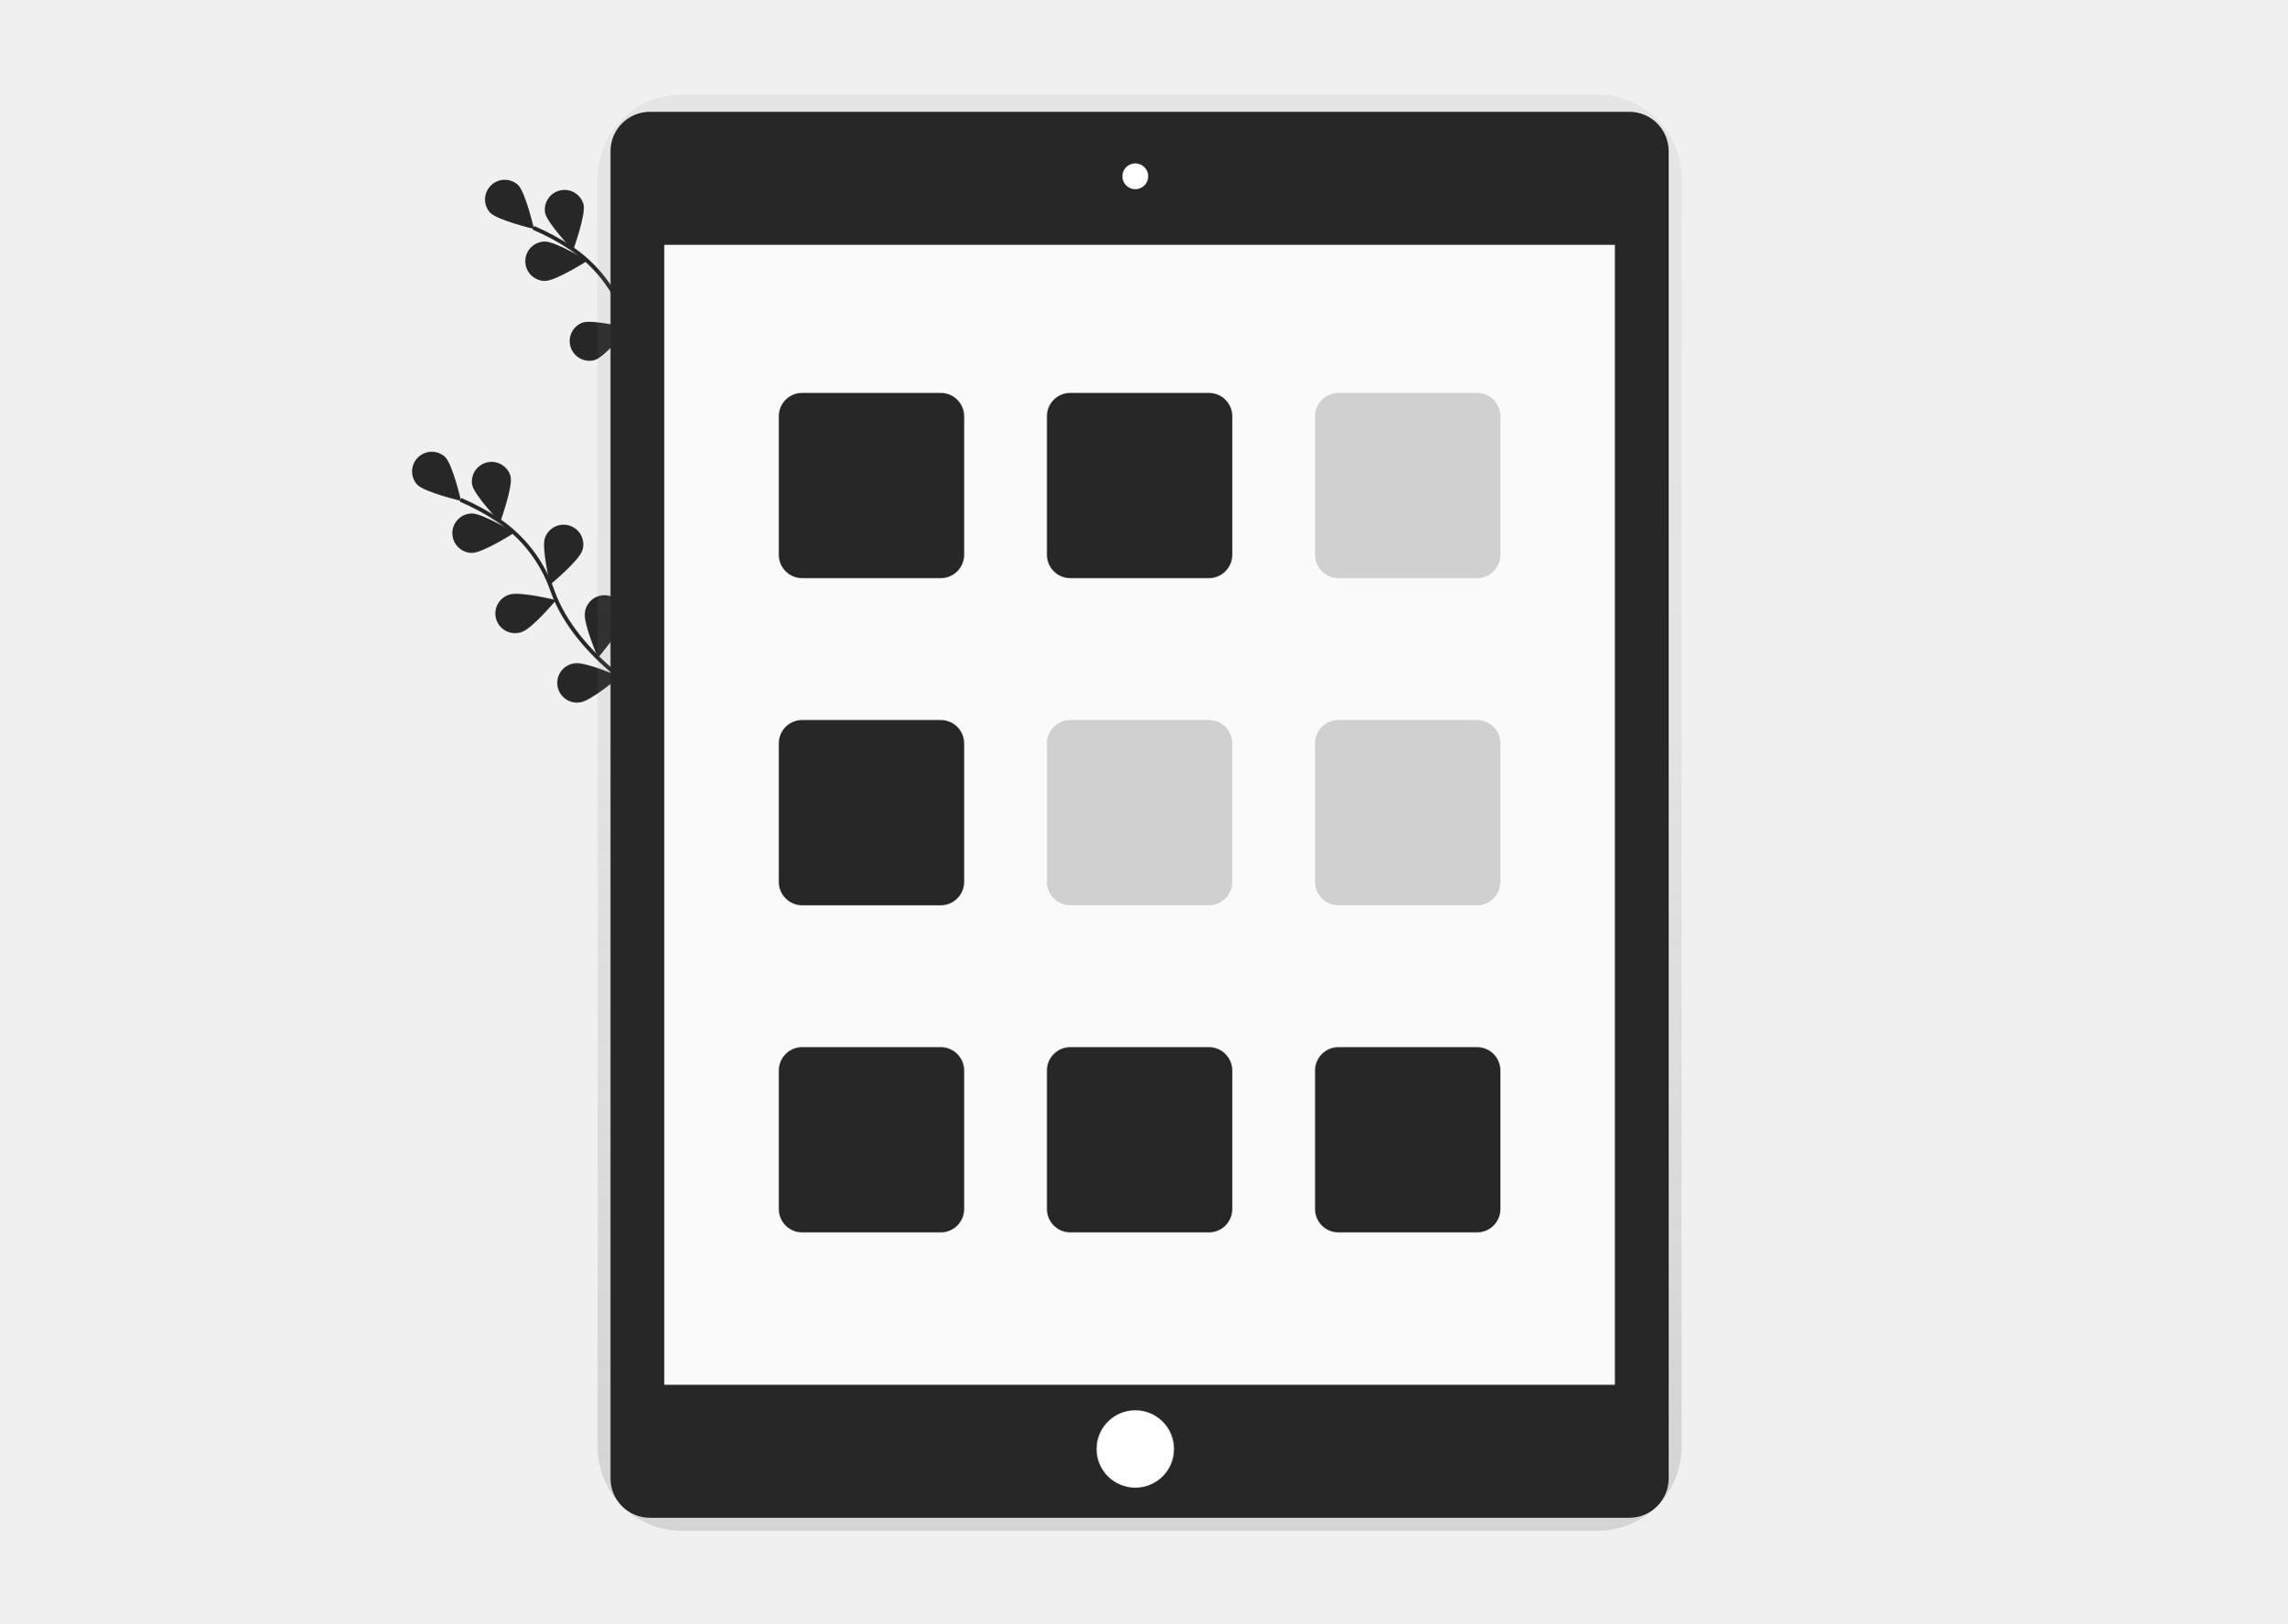
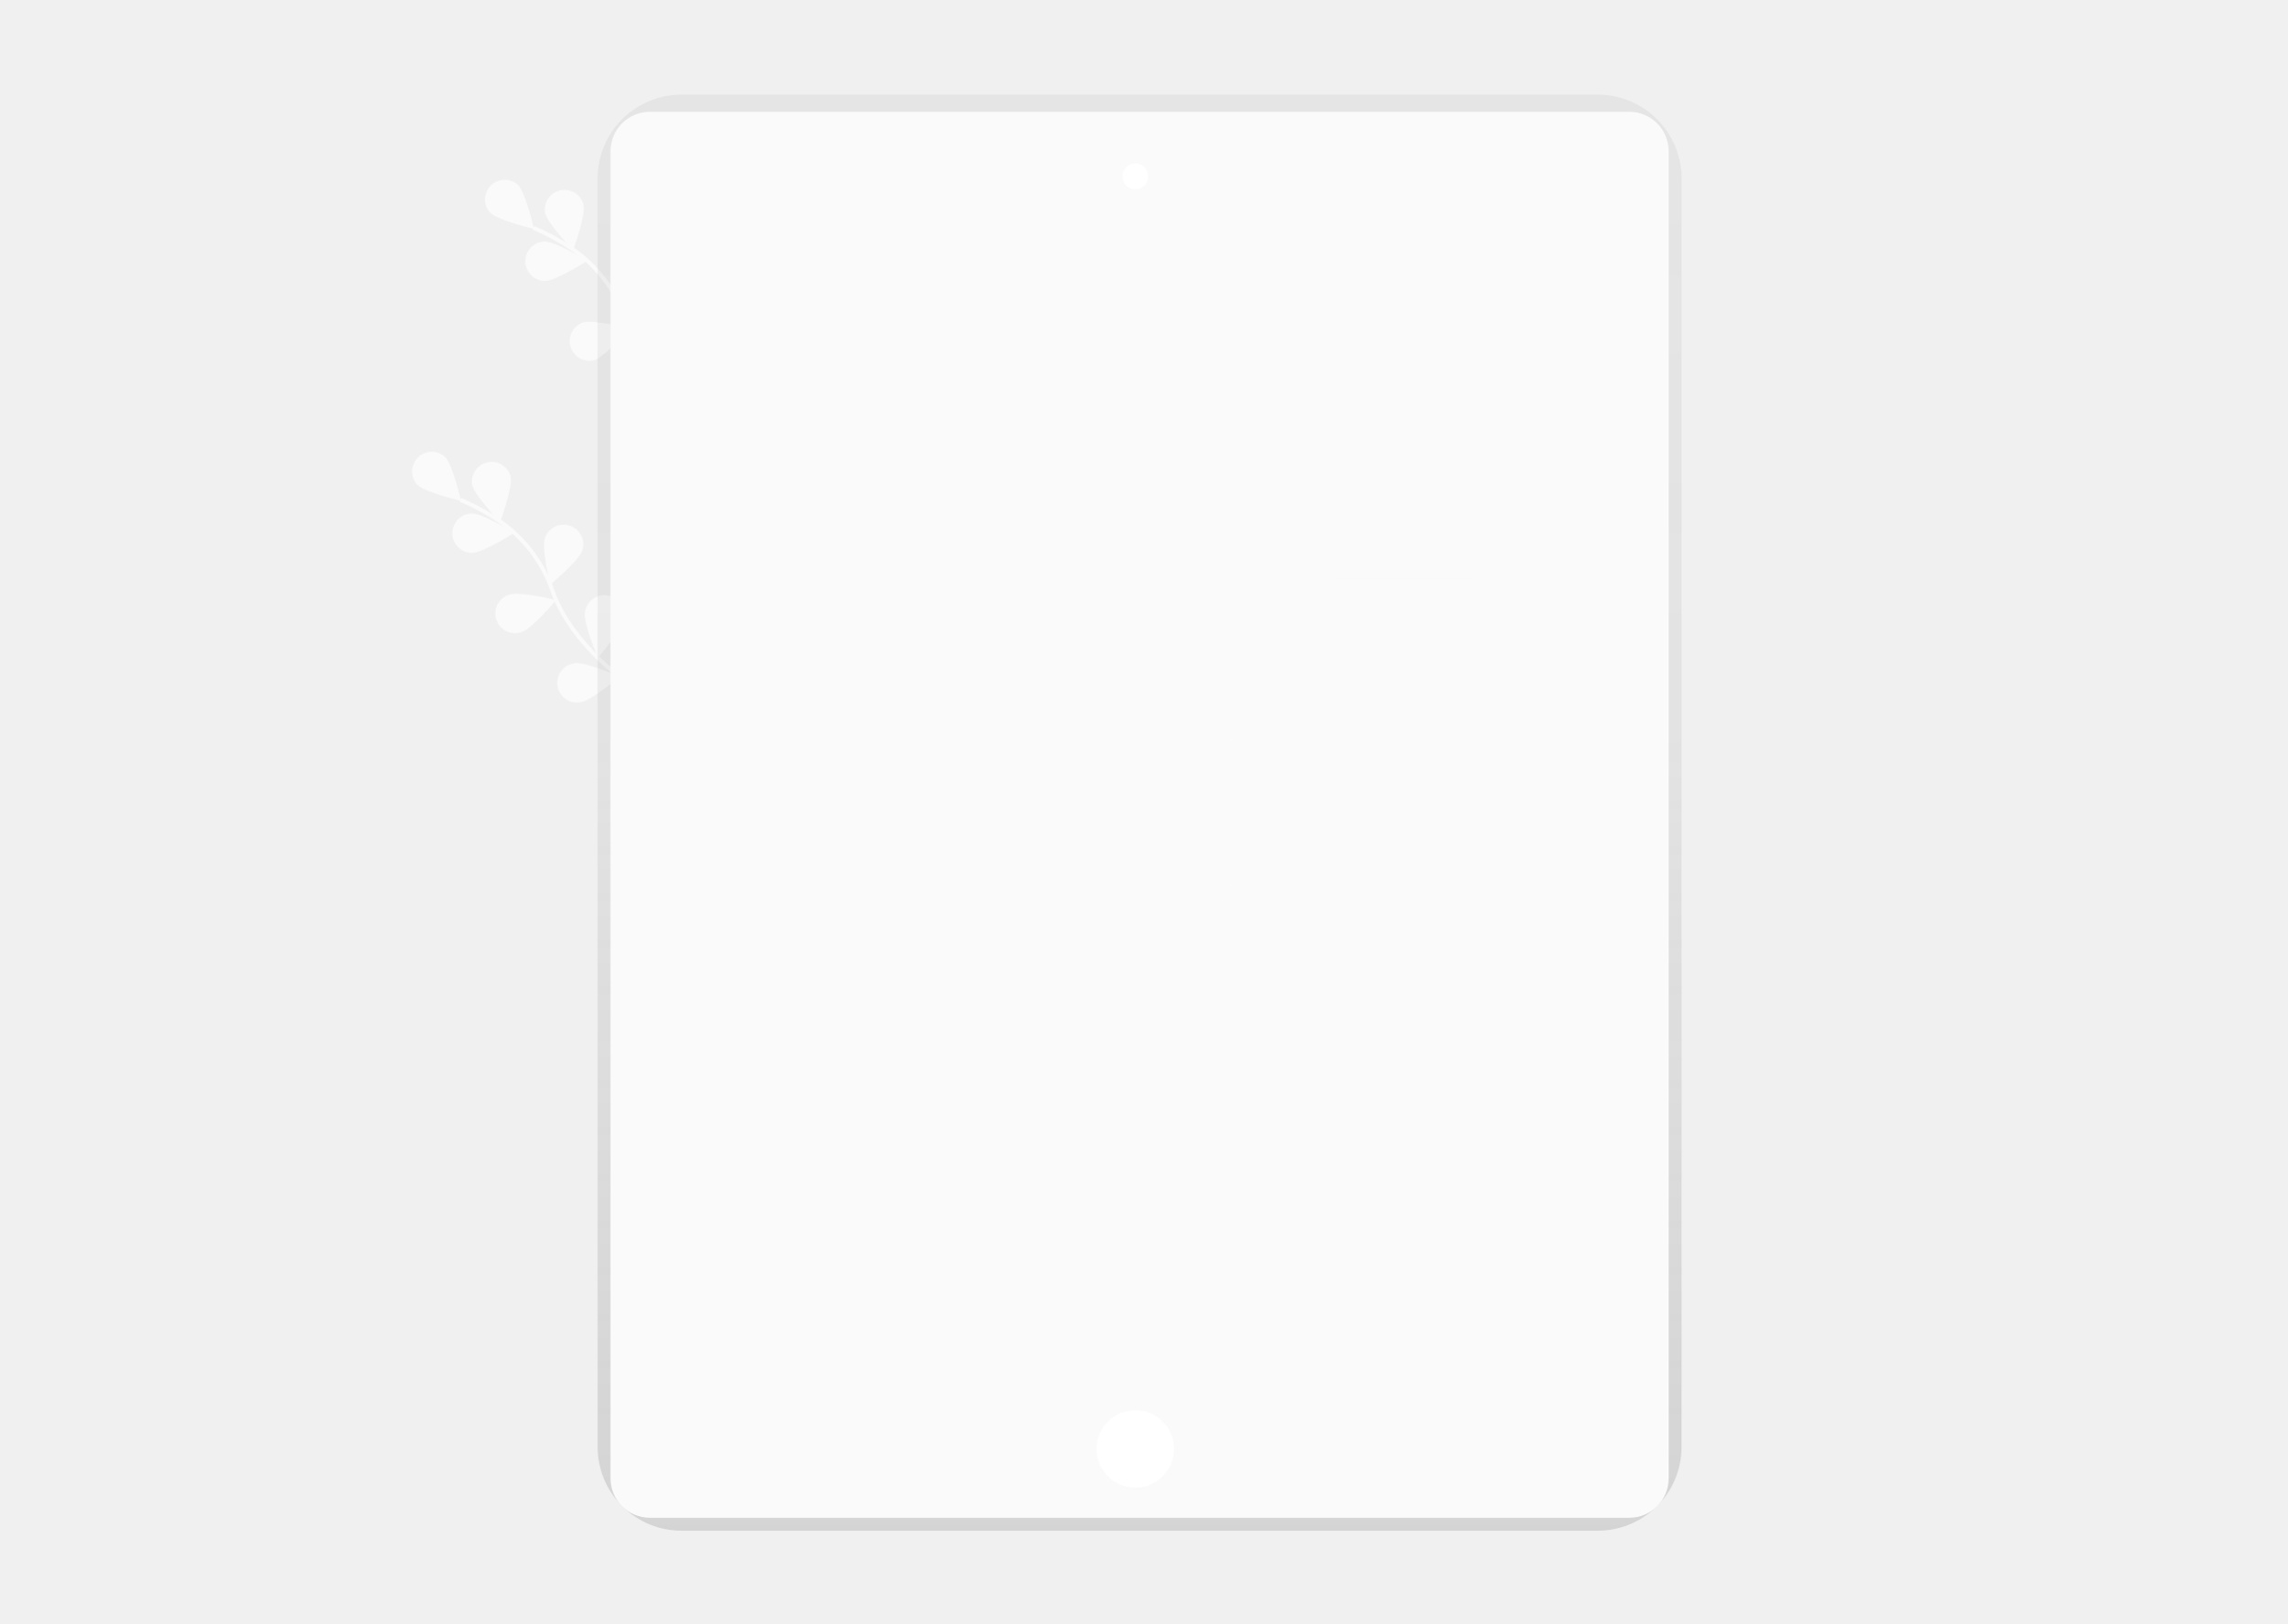
<svg xmlns="http://www.w3.org/2000/svg" width="1160" height="824" viewBox="0 0 1160 824" fill="none">
  <g id="laptop 3">
    <g id="tablet 1">
      <g id="Frame 1">
-         <path id="Vector" d="M370.479 218.85C370.479 218.85 329.349 196.27 317.149 161.68C312.128 147.135 302.524 134.611 289.779 125.99C283.697 121.943 277.256 118.462 270.539 115.59" stroke="#272727" stroke-width="2" stroke-miterlimit="10" />
-         <path id="Vector 2" d="M262.739 93.84C266.629 97.75 270.819 116.14 270.819 116.14C270.819 116.14 252.459 111.84 248.569 107.92C246.851 106.012 245.933 103.517 246.004 100.951C246.075 98.385 247.13 95.944 248.951 94.135C250.772 92.325 253.22 91.286 255.786 91.231C258.353 91.176 260.842 92.11 262.739 93.84Z" fill="#272727" />
-         <path id="Vector 3" d="M295.989 103.87C297.129 109.27 290.659 126.98 290.659 126.98C290.659 126.98 277.589 113.39 276.449 107.98C276.033 105.44 276.612 102.838 278.066 100.714C279.52 98.591 281.737 97.109 284.255 96.579C286.774 96.048 289.4 96.509 291.587 97.865C293.774 99.221 295.354 101.368 295.999 103.86L295.989 103.87Z" fill="#272727" />
-         <path id="Vector 4" d="M332.289 141.41C330.549 146.64 316.019 158.67 316.019 158.67C316.019 158.67 311.599 140.34 313.339 135.1C314.176 132.581 315.979 130.497 318.352 129.307C320.726 128.117 323.474 127.918 325.994 128.755C328.513 129.592 330.597 131.395 331.787 133.768C332.977 136.142 333.176 138.891 332.339 141.41H332.289Z" fill="#272727" />
-         <path id="Vector 5" d="M353.399 176C352.569 181.45 340.279 195.76 340.279 195.76C340.279 195.76 332.819 178.44 333.649 172.99C333.787 171.643 334.198 170.338 334.855 169.155C335.513 167.971 336.404 166.933 337.474 166.105C338.545 165.276 339.773 164.673 341.083 164.332C342.394 163.992 343.76 163.921 345.098 164.125C346.437 164.328 347.72 164.801 348.871 165.515C350.021 166.229 351.014 167.17 351.791 168.279C352.567 169.389 353.109 170.644 353.386 171.97C353.662 173.295 353.667 174.663 353.399 175.99V176Z" fill="#272727" />
-         <path id="Vector 6" d="M276.539 142.53C282.059 142.47 297.939 132.29 297.939 132.29C297.939 132.29 281.829 122.49 276.309 122.55C273.657 122.581 271.125 123.663 269.271 125.56C267.418 127.457 266.393 130.013 266.424 132.665C266.454 135.317 267.537 137.849 269.434 139.702C271.331 141.556 273.887 142.581 276.539 142.55V142.53Z" fill="#272727" />
-         <path id="Vector 7" d="M301.689 182.67C306.929 180.96 319.039 166.5 319.039 166.5C319.039 166.5 300.729 161.97 295.489 163.68C293.061 164.574 291.074 166.375 289.946 168.703C288.817 171.031 288.635 173.706 289.438 176.166C290.241 178.626 291.965 180.679 294.25 181.893C296.534 183.108 299.201 183.39 301.689 182.68V182.67Z" fill="#272727" />
-         <path id="Vector 8" d="M331.489 218.33C336.949 217.53 351.329 205.33 351.329 205.33C351.329 205.33 334.049 197.77 328.599 198.57C327.257 198.708 325.956 199.117 324.776 199.771C323.596 200.425 322.56 201.312 321.732 202.377C320.903 203.441 320.299 204.663 319.955 205.968C319.611 207.273 319.534 208.634 319.73 209.969C319.926 211.304 320.39 212.585 321.094 213.736C321.798 214.887 322.728 215.884 323.828 216.666C324.927 217.448 326.174 218 327.492 218.287C328.811 218.575 330.173 218.593 331.499 218.34L331.489 218.33Z" fill="#272727" />
-         <path id="Vector 9" d="M333.479 356.85C333.479 356.85 292.349 334.27 280.149 299.68C275.128 285.135 265.524 272.611 252.779 263.99C246.697 259.943 240.256 256.462 233.539 253.59" stroke="#272727" stroke-width="2" stroke-miterlimit="10" />
-         <path id="Vector 10" d="M225.739 231.84C229.629 235.75 233.819 254.14 233.819 254.14C233.819 254.14 215.459 249.84 211.569 245.92C209.851 244.012 208.933 241.517 209.004 238.951C209.075 236.385 210.13 233.944 211.951 232.135C213.772 230.325 216.22 229.286 218.786 229.231C221.353 229.176 223.842 230.11 225.739 231.84Z" fill="#272727" />
-         <path id="Vector 11" d="M258.989 241.87C260.129 247.27 253.659 264.98 253.659 264.98C253.659 264.98 240.589 251.39 239.449 245.98C239.033 243.44 239.612 240.838 241.066 238.714C242.52 236.591 244.737 235.11 247.255 234.579C249.774 234.048 252.4 234.509 254.587 235.865C256.774 237.221 258.355 239.368 258.999 241.86L258.989 241.87Z" fill="#272727" />
-         <path id="Vector 12" d="M295.289 279.41C293.549 284.64 279.019 296.67 279.019 296.67C279.019 296.67 274.599 278.34 276.339 273.1C276.753 271.852 277.409 270.699 278.269 269.705C279.13 268.711 280.177 267.896 281.352 267.307C282.527 266.717 283.807 266.365 285.118 266.271C286.429 266.176 287.746 266.341 288.994 266.755C290.241 267.169 291.395 267.825 292.389 268.686C293.383 269.546 294.198 270.593 294.787 271.768C295.377 272.944 295.728 274.223 295.823 275.534C295.918 276.846 295.753 278.162 295.339 279.41H295.289Z" fill="#272727" />
-         <path id="Vector 13" d="M316.399 314C315.569 319.45 303.279 333.76 303.279 333.76C303.279 333.76 295.819 316.44 296.649 310.99C296.787 309.643 297.198 308.338 297.855 307.155C298.513 305.971 299.404 304.933 300.474 304.105C301.545 303.276 302.773 302.673 304.083 302.332C305.394 301.992 306.76 301.921 308.098 302.125C309.437 302.328 310.72 302.801 311.871 303.515C313.021 304.229 314.014 305.17 314.791 306.279C315.567 307.389 316.109 308.644 316.386 309.97C316.662 311.295 316.667 312.663 316.399 313.99V314Z" fill="#272727" />
-         <path id="Vector 14" d="M239.539 280.53C245.059 280.47 260.939 270.29 260.939 270.29C260.939 270.29 244.829 260.49 239.309 260.55C236.657 260.581 234.125 261.663 232.271 263.56C230.418 265.457 229.393 268.013 229.424 270.665C229.454 273.317 230.537 275.849 232.434 277.702C234.331 279.556 236.887 280.581 239.539 280.55V280.53Z" fill="#272727" />
-         <path id="Vector 15" d="M264.689 320.67C269.929 318.96 282.039 304.5 282.039 304.5C282.039 304.5 263.729 299.97 258.489 301.68C257.196 302.049 255.99 302.675 254.945 303.521C253.899 304.366 253.035 305.414 252.404 306.601C251.772 307.789 251.387 309.091 251.271 310.431C251.154 311.77 251.309 313.12 251.726 314.398C252.144 315.677 252.814 316.858 253.698 317.871C254.583 318.884 255.662 319.709 256.872 320.295C258.082 320.881 259.398 321.218 260.741 321.284C262.084 321.35 263.427 321.145 264.689 320.68V320.67Z" fill="#272727" />
-         <path id="Vector 16" d="M294.489 356.33C299.949 355.53 314.329 343.33 314.329 343.33C314.329 343.33 297.049 335.77 291.599 336.57C290.257 336.708 288.956 337.117 287.776 337.771C286.596 338.425 285.56 339.312 284.732 340.377C283.903 341.441 283.299 342.663 282.955 343.968C282.611 345.273 282.534 346.634 282.73 347.969C282.926 349.304 283.39 350.585 284.094 351.736C284.798 352.887 285.728 353.884 286.828 354.666C287.927 355.448 289.174 356 290.492 356.287C291.811 356.575 293.173 356.593 294.499 356.34L294.489 356.33Z" fill="#272727" />
+         <path id="Vector" d="M370.479 218.85C370.479 218.85 329.349 196.27 317.149 161.68C312.128 147.135 302.524 134.611 289.779 125.99C283.697 121.943 277.256 118.462 270.539 115.59" stroke="#fafafa" stroke-width="2" stroke-miterlimit="10" />
+         <path id="Vector 2" d="M262.739 93.84C266.629 97.75 270.819 116.14 270.819 116.14C270.819 116.14 252.459 111.84 248.569 107.92C246.851 106.012 245.933 103.517 246.004 100.951C246.075 98.385 247.13 95.944 248.951 94.135C250.772 92.325 253.22 91.286 255.786 91.231C258.353 91.176 260.842 92.11 262.739 93.84Z" fill="#fafafa" />
+         <path id="Vector 3" d="M295.989 103.87C297.129 109.27 290.659 126.98 290.659 126.98C290.659 126.98 277.589 113.39 276.449 107.98C276.033 105.44 276.612 102.838 278.066 100.714C279.52 98.591 281.737 97.109 284.255 96.579C286.774 96.048 289.4 96.509 291.587 97.865C293.774 99.221 295.354 101.368 295.999 103.86L295.989 103.87Z" fill="#fafafa" />
+         <path id="Vector 4" d="M332.289 141.41C330.549 146.64 316.019 158.67 316.019 158.67C316.019 158.67 311.599 140.34 313.339 135.1C314.176 132.581 315.979 130.497 318.352 129.307C320.726 128.117 323.474 127.918 325.994 128.755C328.513 129.592 330.597 131.395 331.787 133.768C332.977 136.142 333.176 138.891 332.339 141.41H332.289Z" fill="#fafafa" />
+         <path id="Vector 5" d="M353.399 176C352.569 181.45 340.279 195.76 340.279 195.76C340.279 195.76 332.819 178.44 333.649 172.99C333.787 171.643 334.198 170.338 334.855 169.155C335.513 167.971 336.404 166.933 337.474 166.105C338.545 165.276 339.773 164.673 341.083 164.332C342.394 163.992 343.76 163.921 345.098 164.125C346.437 164.328 347.72 164.801 348.871 165.515C350.021 166.229 351.014 167.17 351.791 168.279C352.567 169.389 353.109 170.644 353.386 171.97C353.662 173.295 353.667 174.663 353.399 175.99V176Z" fill="#fafafa" />
+         <path id="Vector 6" d="M276.539 142.53C282.059 142.47 297.939 132.29 297.939 132.29C297.939 132.29 281.829 122.49 276.309 122.55C273.657 122.581 271.125 123.663 269.271 125.56C267.418 127.457 266.393 130.013 266.424 132.665C266.454 135.317 267.537 137.849 269.434 139.702C271.331 141.556 273.887 142.581 276.539 142.55V142.53Z" fill="#fafafa" />
+         <path id="Vector 7" d="M301.689 182.67C306.929 180.96 319.039 166.5 319.039 166.5C319.039 166.5 300.729 161.97 295.489 163.68C293.061 164.574 291.074 166.375 289.946 168.703C288.817 171.031 288.635 173.706 289.438 176.166C290.241 178.626 291.965 180.679 294.25 181.893C296.534 183.108 299.201 183.39 301.689 182.68V182.67Z" fill="#fafafa" />
+         <path id="Vector 8" d="M331.489 218.33C336.949 217.53 351.329 205.33 351.329 205.33C351.329 205.33 334.049 197.77 328.599 198.57C327.257 198.708 325.956 199.117 324.776 199.771C323.596 200.425 322.56 201.312 321.732 202.377C320.903 203.441 320.299 204.663 319.955 205.968C319.611 207.273 319.534 208.634 319.73 209.969C319.926 211.304 320.39 212.585 321.094 213.736C321.798 214.887 322.728 215.884 323.828 216.666C324.927 217.448 326.174 218 327.492 218.287C328.811 218.575 330.173 218.593 331.499 218.34L331.489 218.33Z" fill="#fafafa" />
+         <path id="Vector 9" d="M333.479 356.85C333.479 356.85 292.349 334.27 280.149 299.68C275.128 285.135 265.524 272.611 252.779 263.99C246.697 259.943 240.256 256.462 233.539 253.59" stroke="#fafafa" stroke-width="2" stroke-miterlimit="10" />
+         <path id="Vector 10" d="M225.739 231.84C229.629 235.75 233.819 254.14 233.819 254.14C233.819 254.14 215.459 249.84 211.569 245.92C209.851 244.012 208.933 241.517 209.004 238.951C209.075 236.385 210.13 233.944 211.951 232.135C213.772 230.325 216.22 229.286 218.786 229.231C221.353 229.176 223.842 230.11 225.739 231.84Z" fill="#fafafa" />
+         <path id="Vector 11" d="M258.989 241.87C260.129 247.27 253.659 264.98 253.659 264.98C253.659 264.98 240.589 251.39 239.449 245.98C239.033 243.44 239.612 240.838 241.066 238.714C242.52 236.591 244.737 235.11 247.255 234.579C249.774 234.048 252.4 234.509 254.587 235.865C256.774 237.221 258.355 239.368 258.999 241.86L258.989 241.87Z" fill="#fafafa" />
+         <path id="Vector 12" d="M295.289 279.41C293.549 284.64 279.019 296.67 279.019 296.67C279.019 296.67 274.599 278.34 276.339 273.1C276.753 271.852 277.409 270.699 278.269 269.705C279.13 268.711 280.177 267.896 281.352 267.307C282.527 266.717 283.807 266.365 285.118 266.271C286.429 266.176 287.746 266.341 288.994 266.755C290.241 267.169 291.395 267.825 292.389 268.686C293.383 269.546 294.198 270.593 294.787 271.768C295.377 272.944 295.728 274.223 295.823 275.534C295.918 276.846 295.753 278.162 295.339 279.41H295.289Z" fill="#fafafa" />
+         <path id="Vector 13" d="M316.399 314C315.569 319.45 303.279 333.76 303.279 333.76C303.279 333.76 295.819 316.44 296.649 310.99C296.787 309.643 297.198 308.338 297.855 307.155C298.513 305.971 299.404 304.933 300.474 304.105C301.545 303.276 302.773 302.673 304.083 302.332C305.394 301.992 306.76 301.921 308.098 302.125C309.437 302.328 310.72 302.801 311.871 303.515C313.021 304.229 314.014 305.17 314.791 306.279C315.567 307.389 316.109 308.644 316.386 309.97C316.662 311.295 316.667 312.663 316.399 313.99V314Z" fill="#fafafa" />
+         <path id="Vector 14" d="M239.539 280.53C245.059 280.47 260.939 270.29 260.939 270.29C260.939 270.29 244.829 260.49 239.309 260.55C236.657 260.581 234.125 261.663 232.271 263.56C230.418 265.457 229.393 268.013 229.424 270.665C229.454 273.317 230.537 275.849 232.434 277.702C234.331 279.556 236.887 280.581 239.539 280.55V280.53Z" fill="#fafafa" />
+         <path id="Vector 15" d="M264.689 320.67C269.929 318.96 282.039 304.5 282.039 304.5C282.039 304.5 263.729 299.97 258.489 301.68C257.196 302.049 255.99 302.675 254.945 303.521C253.899 304.366 253.035 305.414 252.404 306.601C251.772 307.789 251.387 309.091 251.271 310.431C251.154 311.77 251.309 313.12 251.726 314.398C252.144 315.677 252.814 316.858 253.698 317.871C254.583 318.884 255.662 319.709 256.872 320.295C258.082 320.881 259.398 321.218 260.741 321.284C262.084 321.35 263.427 321.145 264.689 320.68V320.67Z" fill="#fafafa" />
+         <path id="Vector 16" d="M294.489 356.33C299.949 355.53 314.329 343.33 314.329 343.33C314.329 343.33 297.049 335.77 291.599 336.57C290.257 336.708 288.956 337.117 287.776 337.771C286.596 338.425 285.56 339.312 284.732 340.377C283.903 341.441 283.299 342.663 282.955 343.968C282.611 345.273 282.534 346.634 282.73 347.969C282.926 349.304 283.39 350.585 284.094 351.736C284.798 352.887 285.728 353.884 286.828 354.666C287.927 355.448 289.174 356 290.492 356.287C291.811 356.575 293.173 356.593 294.499 356.34L294.489 356.33Z" fill="#fafafa" />
        <path id="Vector 17" d="M810.279 48H345.709C340.12 47.992 334.584 49.085 329.417 51.217C324.251 53.348 319.554 56.477 315.597 60.423C311.639 64.37 308.498 69.057 306.352 74.218C304.205 79.378 303.097 84.911 303.089 90.5V734.22C303.095 739.81 304.203 745.344 306.349 750.506C308.494 755.667 311.636 760.356 315.593 764.303C319.551 768.251 324.248 771.38 329.415 773.512C334.582 775.645 340.119 776.738 345.709 776.73H810.279C815.868 776.738 821.404 775.645 826.57 773.513C831.737 771.382 836.433 768.253 840.391 764.307C844.349 760.36 847.49 755.673 849.636 750.513C851.782 745.352 852.891 739.819 852.899 734.23V90.49C852.88 79.204 848.38 68.388 840.387 60.42C832.395 52.452 821.565 47.984 810.279 48Z" fill="url(#paint0_linear)" />
-         <path id="Vector 18" d="M826.359 56.73H329.639C318.593 56.73 309.639 65.684 309.639 76.73V750.17C309.639 761.216 318.593 770.17 329.639 770.17H826.359C837.405 770.17 846.359 761.216 846.359 750.17V76.73C846.359 65.684 837.405 56.73 826.359 56.73Z" fill="#272727" />
-         <path id="Vector 19" d="M819.089 124.22H336.909V702.69H819.089V124.22Z" fill="#FAFAFA" />
+         <path id="Vector 18" d="M826.359 56.73H329.639C318.593 56.73 309.639 65.684 309.639 76.73V750.17C309.639 761.216 318.593 770.17 329.639 770.17H826.359C837.405 770.17 846.359 761.216 846.359 750.17V76.73C846.359 65.684 837.405 56.73 826.359 56.73Z" fill="#fafafa" />
+         <path id="Vector 19" d="M819.089 124.22H336.909V702.69H819.089V124.22Z" fill="#fafafa" />
        <path id="Vector 20" d="M575.819 96C579.436 96 582.369 93.067 582.369 89.45C582.369 85.833 579.436 82.9 575.819 82.9C572.201 82.9 569.269 85.833 569.269 89.45C569.269 93.067 572.201 96 575.819 96Z" fill="white" />
        <path id="Vector 21" d="M575.819 754.9C586.666 754.9 595.459 746.107 595.459 735.26C595.459 724.413 586.666 715.62 575.819 715.62C564.972 715.62 556.179 724.413 556.179 735.26C556.179 746.107 564.972 754.9 575.819 754.9Z" fill="white" />
-         <path id="Vector 22" d="M477.149 199.36H406.849C400.304 199.36 394.999 204.665 394.999 211.21V281.51C394.999 288.055 400.304 293.36 406.849 293.36H477.149C483.693 293.36 488.999 288.055 488.999 281.51V211.21C488.999 204.665 483.693 199.36 477.149 199.36Z" fill="#272727" />
-         <path id="Vector 23" opacity="0.2" d="M678.849 293.36H749.149C755.693 293.36 760.999 288.055 760.999 281.51V211.21C760.999 204.665 755.693 199.36 749.149 199.36H678.849C672.304 199.36 666.999 204.665 666.999 211.21V281.51C666.999 288.055 672.304 293.36 678.849 293.36Z" fill="#272727" />
-         <path id="Vector 24" d="M613.149 199.36H542.849C536.304 199.36 530.999 204.665 530.999 211.21V281.51C530.999 288.055 536.304 293.36 542.849 293.36H613.149C619.693 293.36 624.999 288.055 624.999 281.51V211.21C624.999 204.665 619.693 199.36 613.149 199.36Z" fill="#272727" />
-         <path id="Vector 25" d="M477.149 365.36H406.849C400.304 365.36 394.999 370.665 394.999 377.21V447.51C394.999 454.055 400.304 459.36 406.849 459.36H477.149C483.693 459.36 488.999 454.055 488.999 447.51V377.21C488.999 370.665 483.693 365.36 477.149 365.36Z" fill="#272727" />
-         <path id="Vector 26" opacity="0.2" d="M678.849 459.36H749.149C755.693 459.36 760.999 454.055 760.999 447.51V377.21C760.999 370.665 755.693 365.36 749.149 365.36H678.849C672.304 365.36 666.999 370.665 666.999 377.21V447.51C666.999 454.055 672.304 459.36 678.849 459.36Z" fill="#272727" />
-         <path id="Vector 27" opacity="0.2" d="M613.149 365.36H542.849C536.304 365.36 530.999 370.665 530.999 377.21V447.51C530.999 454.055 536.304 459.36 542.849 459.36H613.149C619.693 459.36 624.999 454.055 624.999 447.51V377.21C624.999 370.665 619.693 365.36 613.149 365.36Z" fill="#272727" />
-         <path id="Vector 28" d="M477.149 531.36H406.849C400.304 531.36 394.999 536.665 394.999 543.21V613.51C394.999 620.055 400.304 625.36 406.849 625.36H477.149C483.693 625.36 488.999 620.055 488.999 613.51V543.21C488.999 536.665 483.693 531.36 477.149 531.36Z" fill="#272727" />
-         <path id="Vector 29" d="M678.849 625.36H749.149C755.693 625.36 760.999 620.055 760.999 613.51V543.21C760.999 536.665 755.693 531.36 749.149 531.36H678.849C672.304 531.36 666.999 536.665 666.999 543.21V613.51C666.999 620.055 672.304 625.36 678.849 625.36Z" fill="#272727" />
-         <path id="Vector 30" d="M613.149 531.36H542.849C536.304 531.36 530.999 536.665 530.999 543.21V613.51C530.999 620.055 536.304 625.36 542.849 625.36H613.149C619.693 625.36 624.999 620.055 624.999 613.51V543.21C624.999 536.665 619.693 531.36 613.149 531.36Z" fill="#272727" />
+         <path id="Vector 22" d="M477.149 199.36H406.849C400.304 199.36 394.999 204.665 394.999 211.21V281.51C394.999 288.055 400.304 293.36 406.849 293.36H477.149C483.693 293.36 488.999 288.055 488.999 281.51V211.21C488.999 204.665 483.693 199.36 477.149 199.36Z" fill="#fafafa" />
+         <path id="Vector 23" opacity="0.2" d="M678.849 293.36H749.149C755.693 293.36 760.999 288.055 760.999 281.51V211.21C760.999 204.665 755.693 199.36 749.149 199.36H678.849C672.304 199.36 666.999 204.665 666.999 211.21V281.51C666.999 288.055 672.304 293.36 678.849 293.36Z" fill="#fafafa" />
+         <path id="Vector 24" d="M613.149 199.36H542.849C536.304 199.36 530.999 204.665 530.999 211.21V281.51C530.999 288.055 536.304 293.36 542.849 293.36H613.149C619.693 293.36 624.999 288.055 624.999 281.51V211.21C624.999 204.665 619.693 199.36 613.149 199.36Z" fill="#fafafa" />
+         <path id="Vector 25" d="M477.149 365.36H406.849C400.304 365.36 394.999 370.665 394.999 377.21V447.51C394.999 454.055 400.304 459.36 406.849 459.36H477.149C483.693 459.36 488.999 454.055 488.999 447.51V377.21C488.999 370.665 483.693 365.36 477.149 365.36Z" fill="#fafafa" />
+         <path id="Vector 26" opacity="0.2" d="M678.849 459.36H749.149C755.693 459.36 760.999 454.055 760.999 447.51V377.21C760.999 370.665 755.693 365.36 749.149 365.36H678.849C672.304 365.36 666.999 370.665 666.999 377.21V447.51C666.999 454.055 672.304 459.36 678.849 459.36Z" fill="#fafafa" />
+         <path id="Vector 27" opacity="0.2" d="M613.149 365.36H542.849C536.304 365.36 530.999 370.665 530.999 377.21V447.51C530.999 454.055 536.304 459.36 542.849 459.36H613.149C619.693 459.36 624.999 454.055 624.999 447.51V377.21C624.999 370.665 619.693 365.36 613.149 365.36Z" fill="#fafafa" />
+         <path id="Vector 28" d="M477.149 531.36H406.849C400.304 531.36 394.999 536.665 394.999 543.21V613.51C394.999 620.055 400.304 625.36 406.849 625.36H477.149C483.693 625.36 488.999 620.055 488.999 613.51V543.21C488.999 536.665 483.693 531.36 477.149 531.36Z" fill="#fafafa" />
+         <path id="Vector 29" d="M678.849 625.36H749.149C755.693 625.36 760.999 620.055 760.999 613.51V543.21C760.999 536.665 755.693 531.36 749.149 531.36H678.849C672.304 531.36 666.999 536.665 666.999 543.21V613.51C666.999 620.055 672.304 625.36 678.849 625.36Z" fill="#fafafa" />
+         <path id="Vector 30" d="M613.149 531.36H542.849C536.304 531.36 530.999 536.665 530.999 543.21V613.51C530.999 620.055 536.304 625.36 542.849 625.36H613.149C619.693 625.36 624.999 620.055 624.999 613.51V543.21C624.999 536.665 619.693 531.36 613.149 531.36Z" fill="#fafafa" />
      </g>
    </g>
  </g>
  <defs>
    <linearGradient id="paint0_linear" x1="577.989" y1="776.72" x2="577.989" y2="48" gradientUnits="userSpaceOnUse">
      <stop stop-color="#808080" stop-opacity="0.25" />
      <stop offset="0.54" stop-color="#808080" stop-opacity="0.12" />
      <stop offset="1" stop-color="#808080" stop-opacity="0.1" />
    </linearGradient>
  </defs>
</svg>
